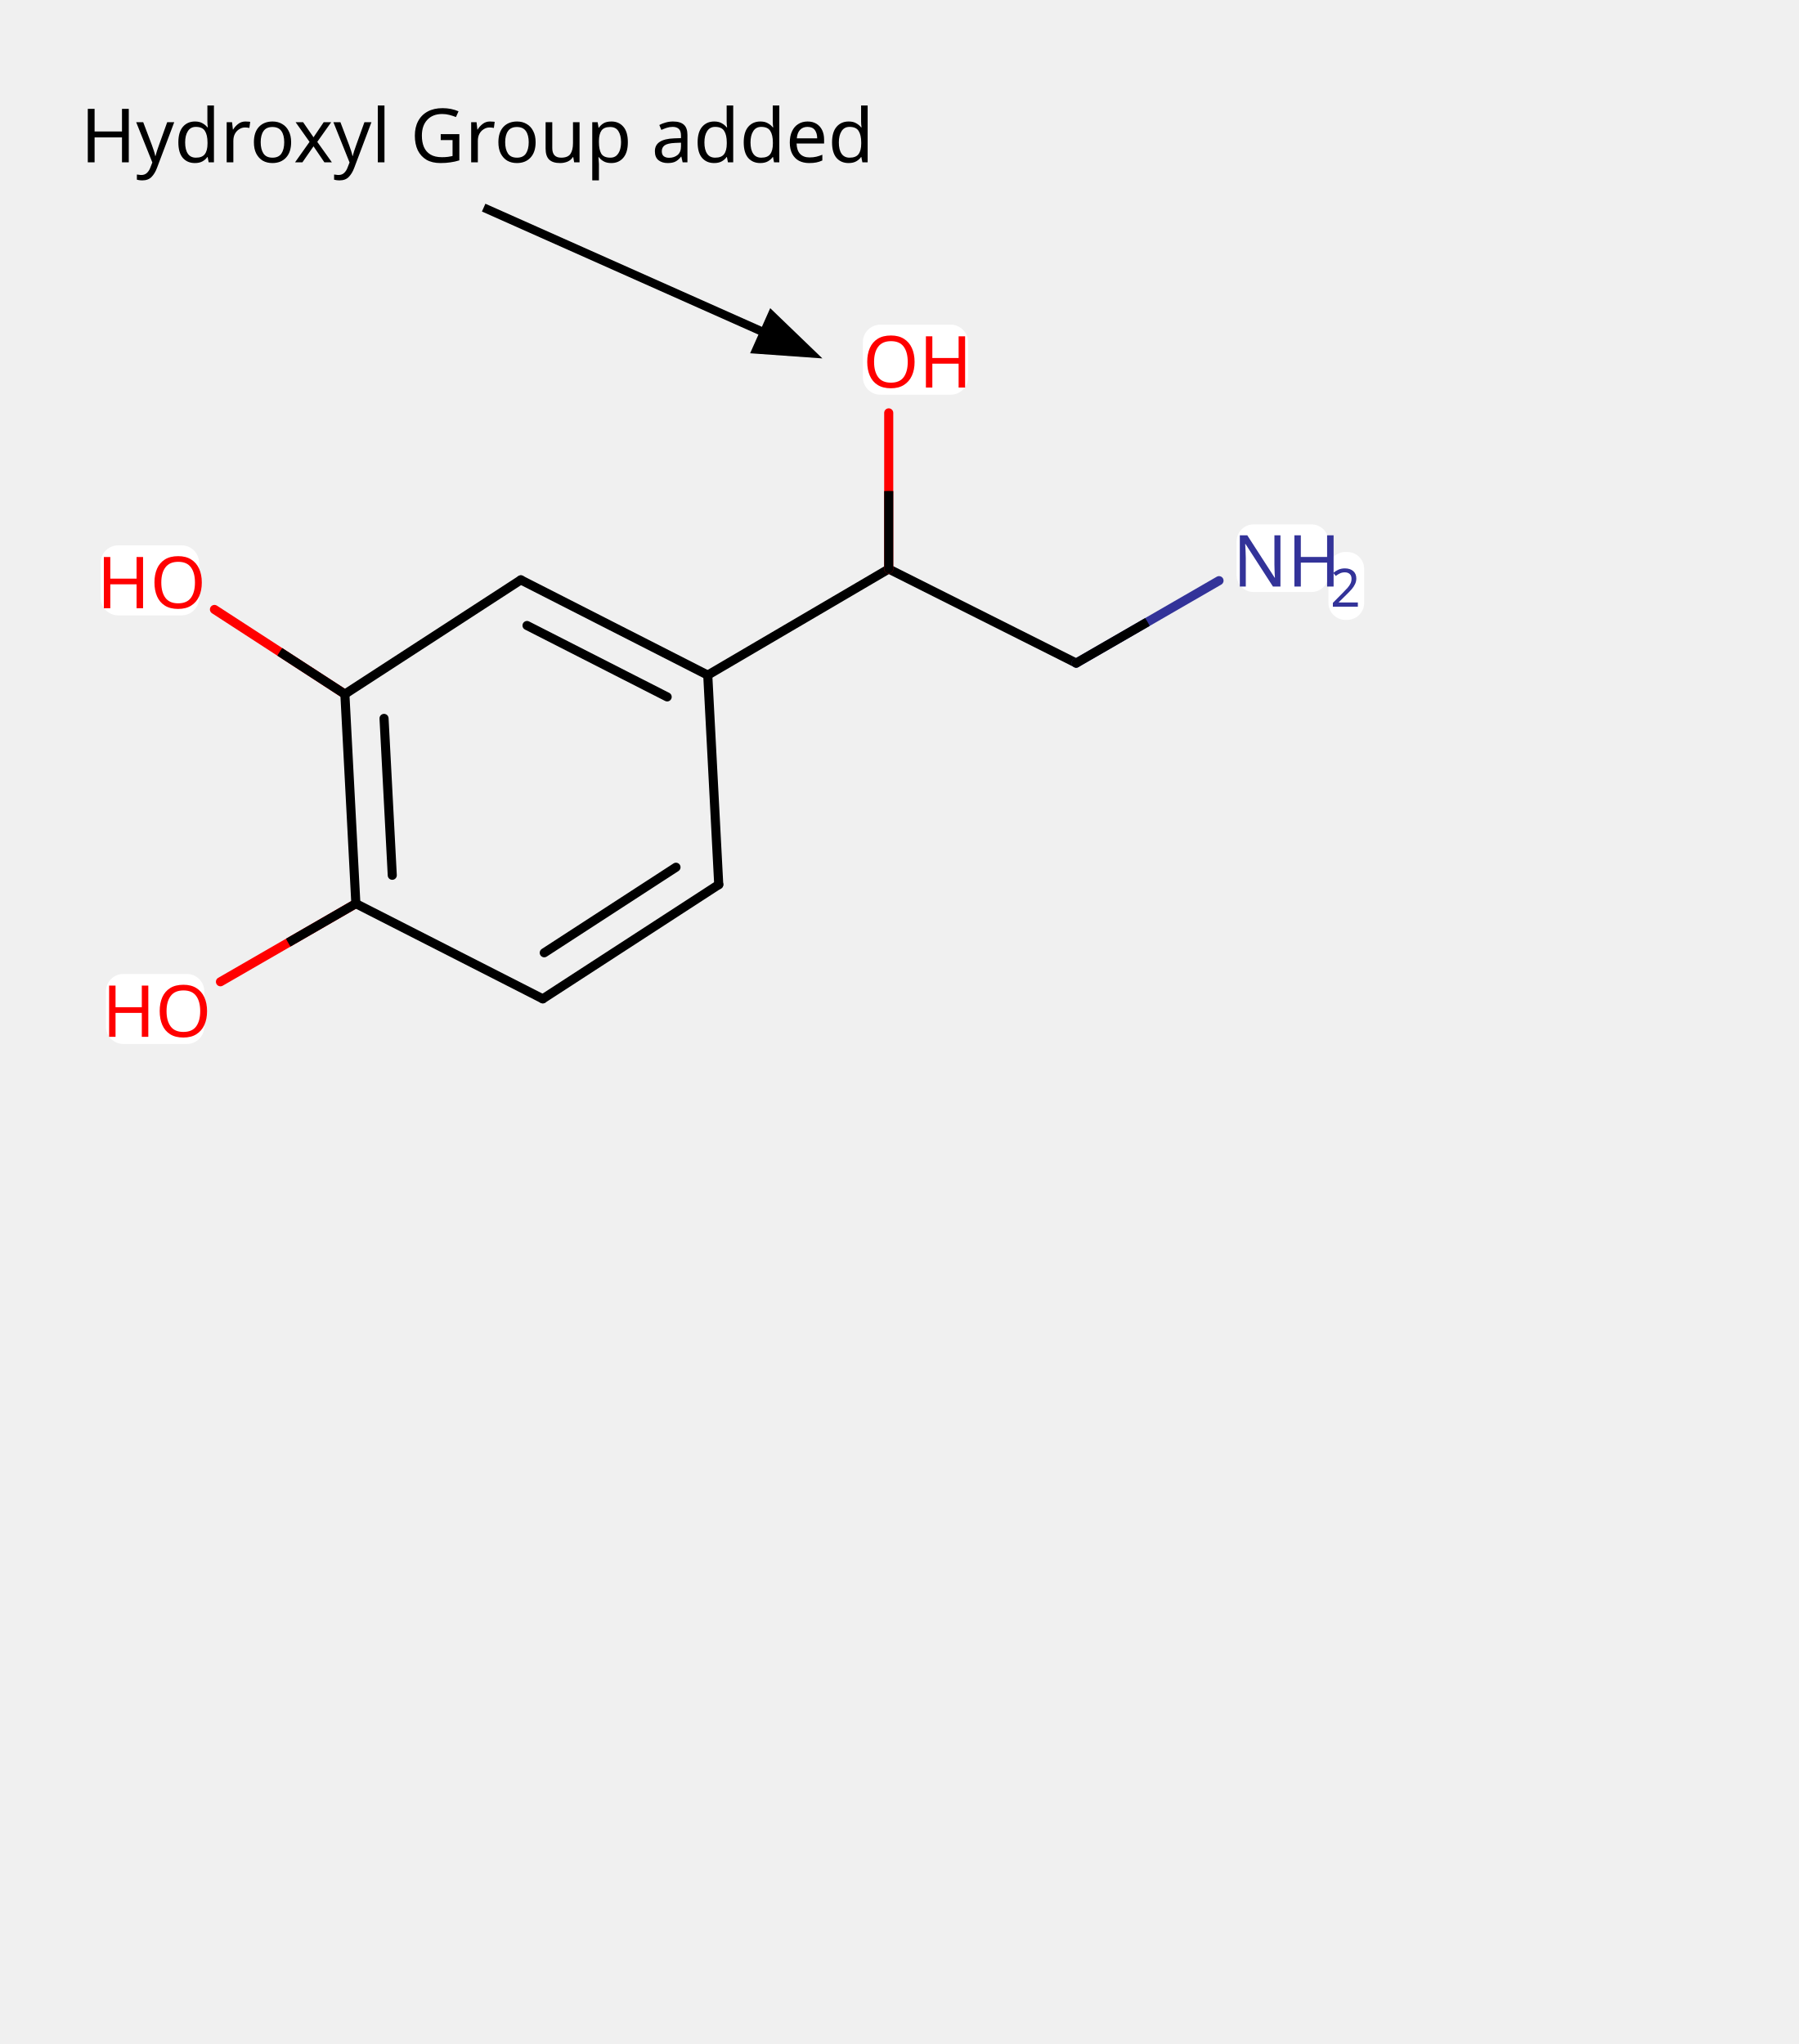
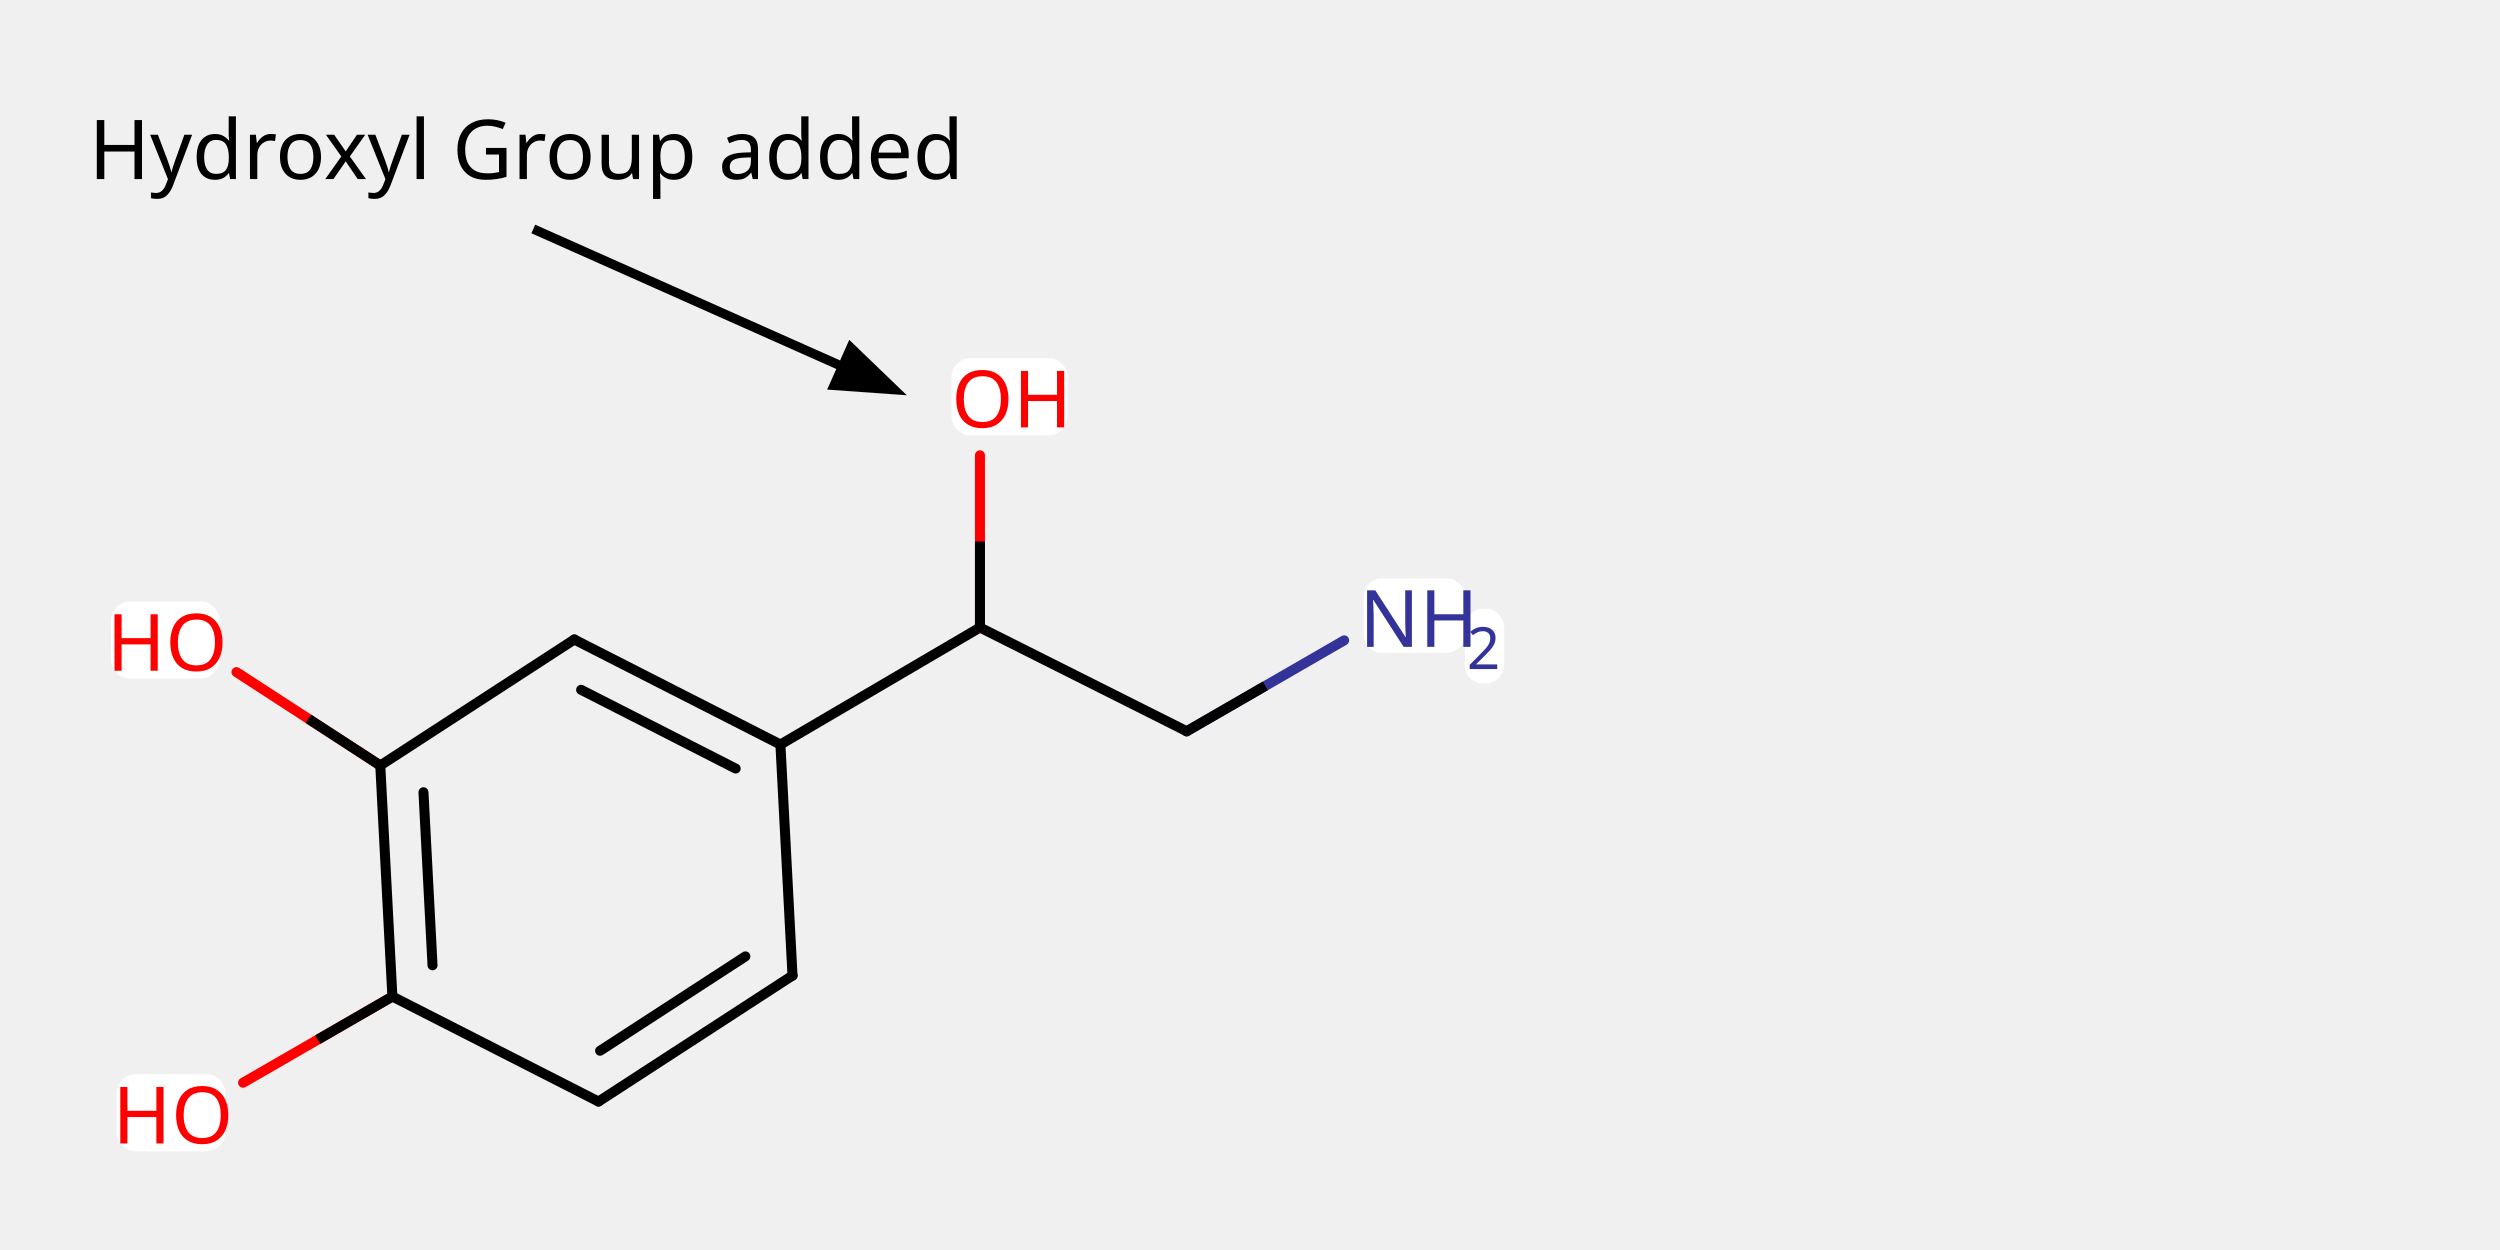
- <svg xmlns="http://www.w3.org/2000/svg" color-interpolation="auto" stroke="#000" stroke-linecap="square" width="476" stroke-miterlimit="10" height="541" font-family="'Dialog'" font-size="12">
+ <svg xmlns="http://www.w3.org/2000/svg" height="300" width="600" color-interpolation="auto" stroke="#000" stroke-linecap="square" stroke-miterlimit="10" font-family="'Dialog'" font-size="12">
  <defs>
    <clipPath id="a">
      <path d="M0 0h476v541H0V0z" />
    </clipPath>
    <clipPath id="b">
      <path d="M94.172 218.478c-11.425 0-20.687 9.262-20.687 20.687s9.262 20.687 20.687 20.687 20.687-9.262 20.687-20.687-9.262-20.687-20.687-20.687z" />
    </clipPath>
    <clipPath id="c">
      <path d="M91.266 163.152c-11.359 0-20.568 9.209-20.568 20.568 0 11.36 9.209 20.568 20.568 20.568 11.36 0 20.568-9.209 20.568-20.568 0-11.36-9.208-20.568-20.568-20.568z" />
    </clipPath>
    <clipPath id="d">
      <path d="M235.188 129.939c-11.41 0-20.66 9.25-20.66 20.66s9.25 20.66 20.66 20.66 20.66-9.25 20.66-20.66-9.25-20.66-20.66-20.66z" />
    </clipPath>
    <clipPath id="e">
      <path d="M284.809 153.714c-12.034 0-21.79 9.756-21.79 21.79 0 12.034 9.756 21.79 21.79 21.79 12.034 0 21.79-9.756 21.79-21.79 0-12.034-9.756-21.79-21.79-21.79z" />
    </clipPath>
    <clipPath id="f">
      <path d="M-27.028-254.425h476v541h-476v-541z" />
    </clipPath>
    <clipPath id="g">
      <path d="M-25.64-140.982h476v541h-476v-541z" />
    </clipPath>
    <clipPath id="h">
      <path d="M-326.258-135.244h476v541h-476v-541z" />
    </clipPath>
    <clipPath id="i">
      <path d="M-352.055-145.58h476v541h-476v-541z" />
    </clipPath>
    <clipPath id="j">
      <path d="M-228.344-82.579h476v541h-476v-541z" />
    </clipPath>
    <clipPath id="k">
      <path d="M20.65 21.077h106.917v14.625H20.65V21.077z" />
    </clipPath>
  </defs>
  <g fill="red" text-rendering="geometricPrecision" stroke="none">
    <path d="M93.571 238.125L57.74 258.812a1.201 1.201 0 1 0 1.202 2.081l35.831-20.687a1.202 1.202 0 1 0-1.202-2.081z" clip-path="url(#a)" />
    <path fill="#000" d="M93.571 238.125L57.74 258.812a1.201 1.201 0 1 0 1.202 2.081l35.831-20.687a1.202 1.202 0 1 0-1.202-2.081z" clip-path="url(#b)" />
  </g>
  <g fill="red" text-rendering="geometricPrecision" stroke="none">
    <path d="M91.92 182.712l-34.499-22.404a1.202 1.202 0 1 0-1.309 2.016l34.5 22.404a1.202 1.202 0 1 0 1.309-2.016z" clip-path="url(#a)" />
    <path fill="#000" d="M91.92 182.712l-34.499-22.404a1.202 1.202 0 1 0-1.309 2.016l34.5 22.404a1.202 1.202 0 1 0 1.309-2.016z" clip-path="url(#c)" />
  </g>
  <path d="M137.174 152.473l-46.562 30.24a1.201 1.201 0 1 0 1.309 2.015l46.563-30.24a1.202 1.202 0 1 0-1.31-2.015z" clip-path="url(#a)" text-rendering="geometricPrecision" stroke="none" />
  <path d="M138.375 152.41a1.202 1.202 0 1 0-1.092 2.142l49.469 25.206a1.202 1.202 0 1 0 1.091-2.142zm1.675 12.094a1.202 1.202 0 1 0-1.09 2.141l37.023 18.865a1.202 1.202 0 1 0 1.091-2.141zm-37.217 25.603a1.202 1.202 0 1 0-2.4.126l2.174 41.497a1.201 1.201 0 1 0 2.4-.126zm-10.367-6.45a1.202 1.202 0 1 0-2.4.126l2.906 55.445a1.202 1.202 0 1 0 2.4-.126z" clip-path="url(#a)" text-rendering="geometricPrecision" stroke="none" />
  <path d="M93.627 240.236l49.468 25.206a1.201 1.201 0 1 0 1.091-2.141l-49.468-25.206a1.201 1.201 0 1 0-1.091 2.14z" clip-path="url(#a)" text-rendering="geometricPrecision" stroke="none" />
  <path d="M143.389 251.161a1.202 1.202 0 1 0 1.309 2.016l34.849-22.632a1.202 1.202 0 1 0-1.31-2.016zm-.403 12.203a1.201 1.201 0 1 0 1.31 2.015l46.562-30.239a1.202 1.202 0 1 0-1.31-2.015z" clip-path="url(#a)" text-rendering="geometricPrecision" stroke="none" />
  <path d="M191.403 234.07l-2.905-55.446a1.201 1.201 0 1 0-2.4.126l2.905 55.445a1.202 1.202 0 1 0 2.4-.125z" clip-path="url(#a)" text-rendering="geometricPrecision" stroke="none" />
  <path d="M187.905 179.724l47.891-28.089a1.202 1.202 0 1 0-1.216-2.073l-47.89 28.089a1.202 1.202 0 1 0 1.215 2.073z" clip-path="url(#a)" text-rendering="geometricPrecision" stroke="none" />
  <path d="M234.649 151.673l49.62 24.905a1.202 1.202 0 1 0 1.079-2.148l-49.62-24.905a1.202 1.202 0 1 0-1.079 2.148z" clip-path="url(#a)" text-rendering="geometricPrecision" stroke="none" />
  <g fill="red" text-rendering="geometricPrecision" stroke="none">
    <path d="M236.39 150.599v-41.32a1.202 1.202 0 1 0-2.404 0v41.32a1.202 1.202 0 1 0 2.404 0z" clip-path="url(#a)" />
    <path fill="#000" d="M236.39 150.599v-41.32a1.202 1.202 0 1 0-2.404 0v41.32a1.202 1.202 0 1 0 2.404 0z" clip-path="url(#d)" />
  </g>
  <g fill="#339" text-rendering="geometricPrecision" stroke="none">
    <path d="M285.41 176.544l37.74-21.79a1.202 1.202 0 1 0-1.2-2.08l-37.742 21.789a1.202 1.202 0 1 0 1.202 2.081z" clip-path="url(#a)" />
    <path fill="#000" d="M285.41 176.544l37.74-21.79a1.202 1.202 0 1 0-1.2-2.08l-37.742 21.789a1.202 1.202 0 1 0 1.202 2.081z" clip-path="url(#e)" />
  </g>
  <path d="M32.662 257.783a4.634 4.634 0 0 0-4.634 4.633v9.268a4.634 4.634 0 0 0 4.634 4.634H49.44a4.634 4.634 0 0 0 4.634-4.634v-9.268a4.634 4.634 0 0 0-4.634-4.633z" clip-path="url(#a)" fill="#fff" text-rendering="geometricPrecision" stroke="none" />
  <text y="20" clip-path="url(#f)" stroke="none" transform="translate(27.028 254.425)" fill="red" text-rendering="geometricPrecision" font-size="19" font-family="sans-serif">HO</text>
  <g fill="#fff" text-rendering="geometricPrecision" font-size="19" font-family="sans-serif" stroke="none">
    <path d="M31.275 144.34a4.634 4.634 0 0 0-4.634 4.633v9.267a4.634 4.634 0 0 0 4.634 4.634h16.779a4.634 4.634 0 0 0 4.634-4.634v-9.267a4.634 4.634 0 0 0-4.634-4.634z" clip-path="url(#a)" />
    <text y="20" transform="translate(25.64 140.982)" clip-path="url(#g)" fill="red">HO</text>
  </g>
  <g fill="#fff" text-rendering="geometricPrecision" font-size="19" font-family="sans-serif" stroke="none">
    <path d="M331.73 138.798a4.473 4.473 0 0 0-4.472 4.473v8.945a4.473 4.473 0 0 0 4.473 4.473h15.351a4.473 4.473 0 0 0 4.473-4.473v7.357a4.492 4.492 0 0 0 4.492 4.492h.47a4.492 4.492 0 0 0 4.492-4.492v-8.985a4.492 4.492 0 0 0-4.492-4.492h-.47a4.492 4.492 0 0 0-4.492 4.492v-7.317a4.473 4.473 0 0 0-4.473-4.473z" clip-path="url(#a)" />
    <text y="20" transform="translate(326.258 135.244)" clip-path="url(#h)" fill="#339">NH</text>
  </g>
  <text y="15" clip-path="url(#i)" stroke="none" transform="translate(352.055 145.58)" fill="#339" text-rendering="geometricPrecision" font-size="14" font-family="sans-serif">2</text>
  <g fill="#fff" text-rendering="geometricPrecision" font-size="14" font-family="sans-serif" stroke="none">
    <path d="M232.978 85.936a4.634 4.634 0 0 0-4.634 4.634v9.268a4.634 4.634 0 0 0 4.634 4.633h18.592a4.634 4.634 0 0 0 4.634-4.633V90.57a4.634 4.634 0 0 0-4.634-4.634z" clip-path="url(#a)" />
    <text font-size="19" y="20" transform="translate(228.344 82.579)" clip-path="url(#j)" fill="red">OH</text>
  </g>
  <text x="21.313" y="32.156" clip-path="url(#k)" stroke="none" transform="translate(-20.947 -20.793) scale(1.9829)" text-rendering="geometricPrecision" font-size="10" font-family="sans-serif">Hydroxyl Group added</text>
  <path d="M201.627 86.504l-73.174-32.579-.916 2.059 73.174 32.578-2.2 4.94 19.125 1.363-13.81-13.301z" clip-path="url(#a)" text-rendering="geometricPrecision" font-size="20" font-weight="bold" font-family="sans-serif" stroke="none" />
</svg>
